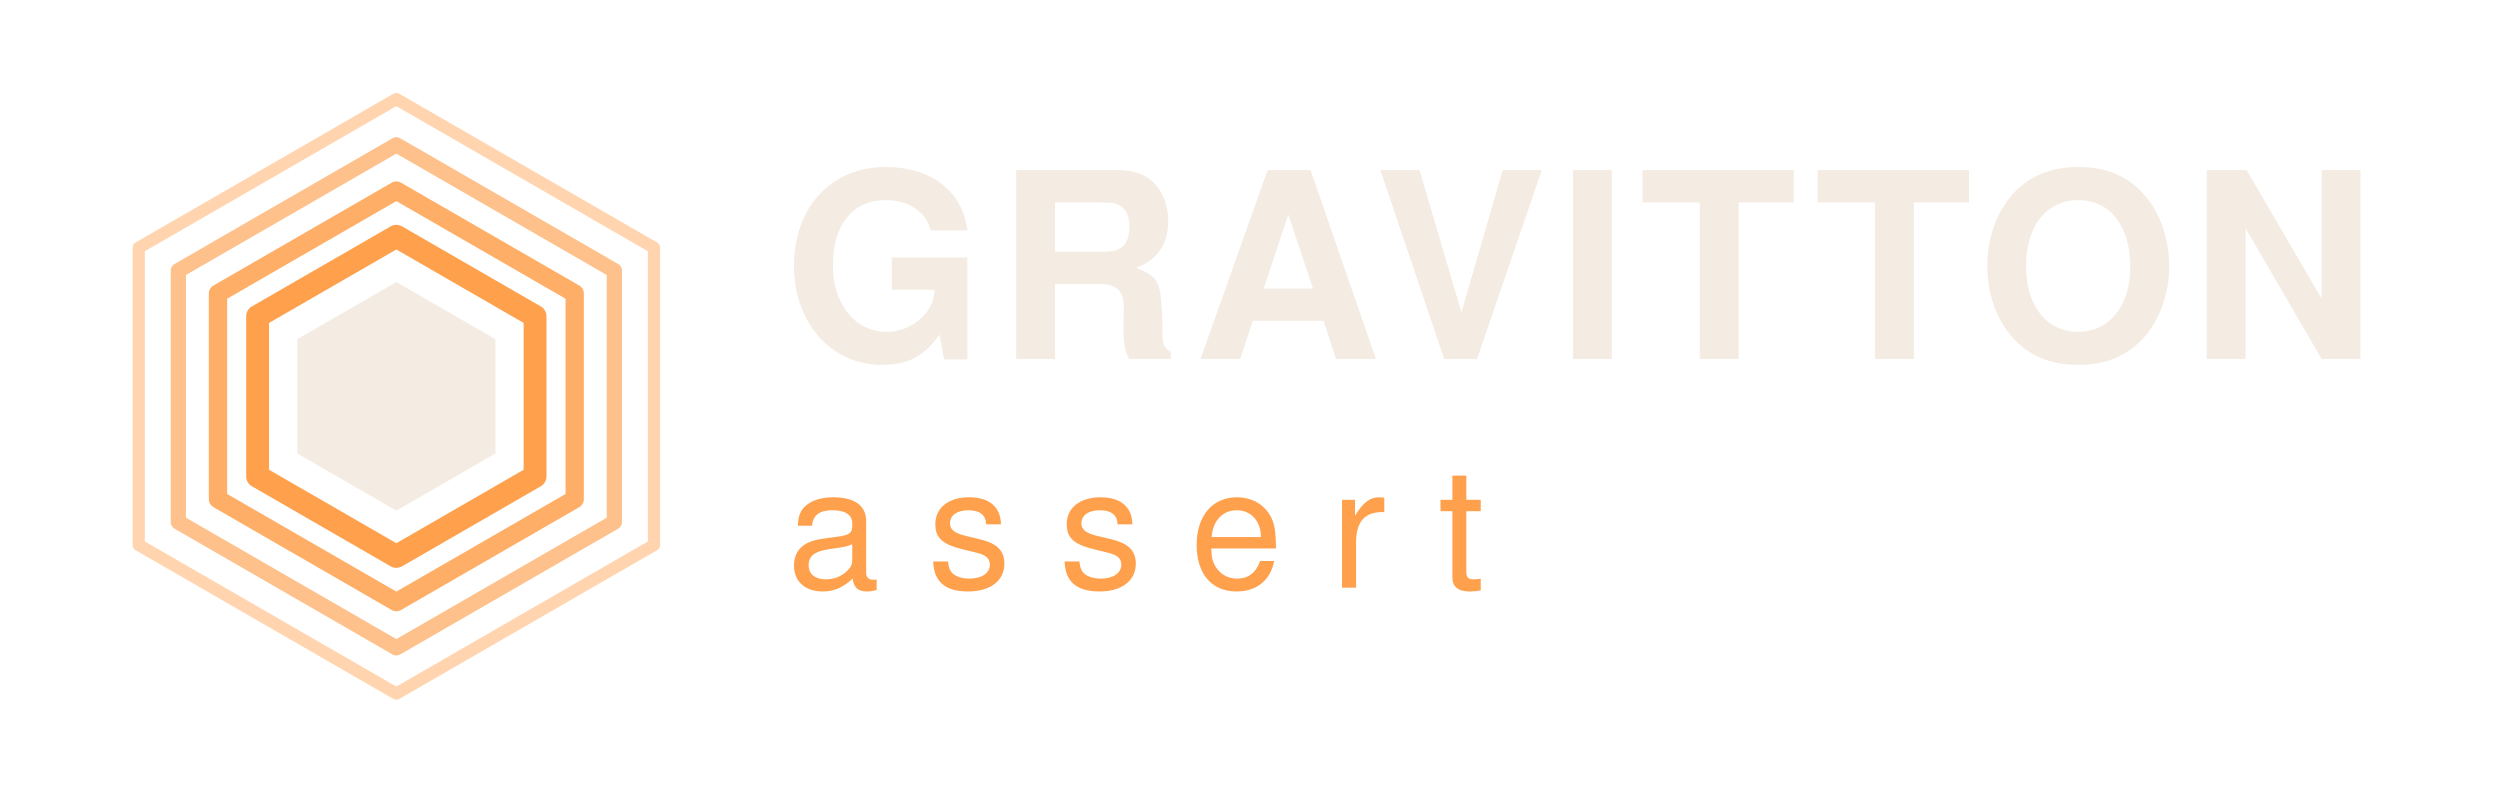
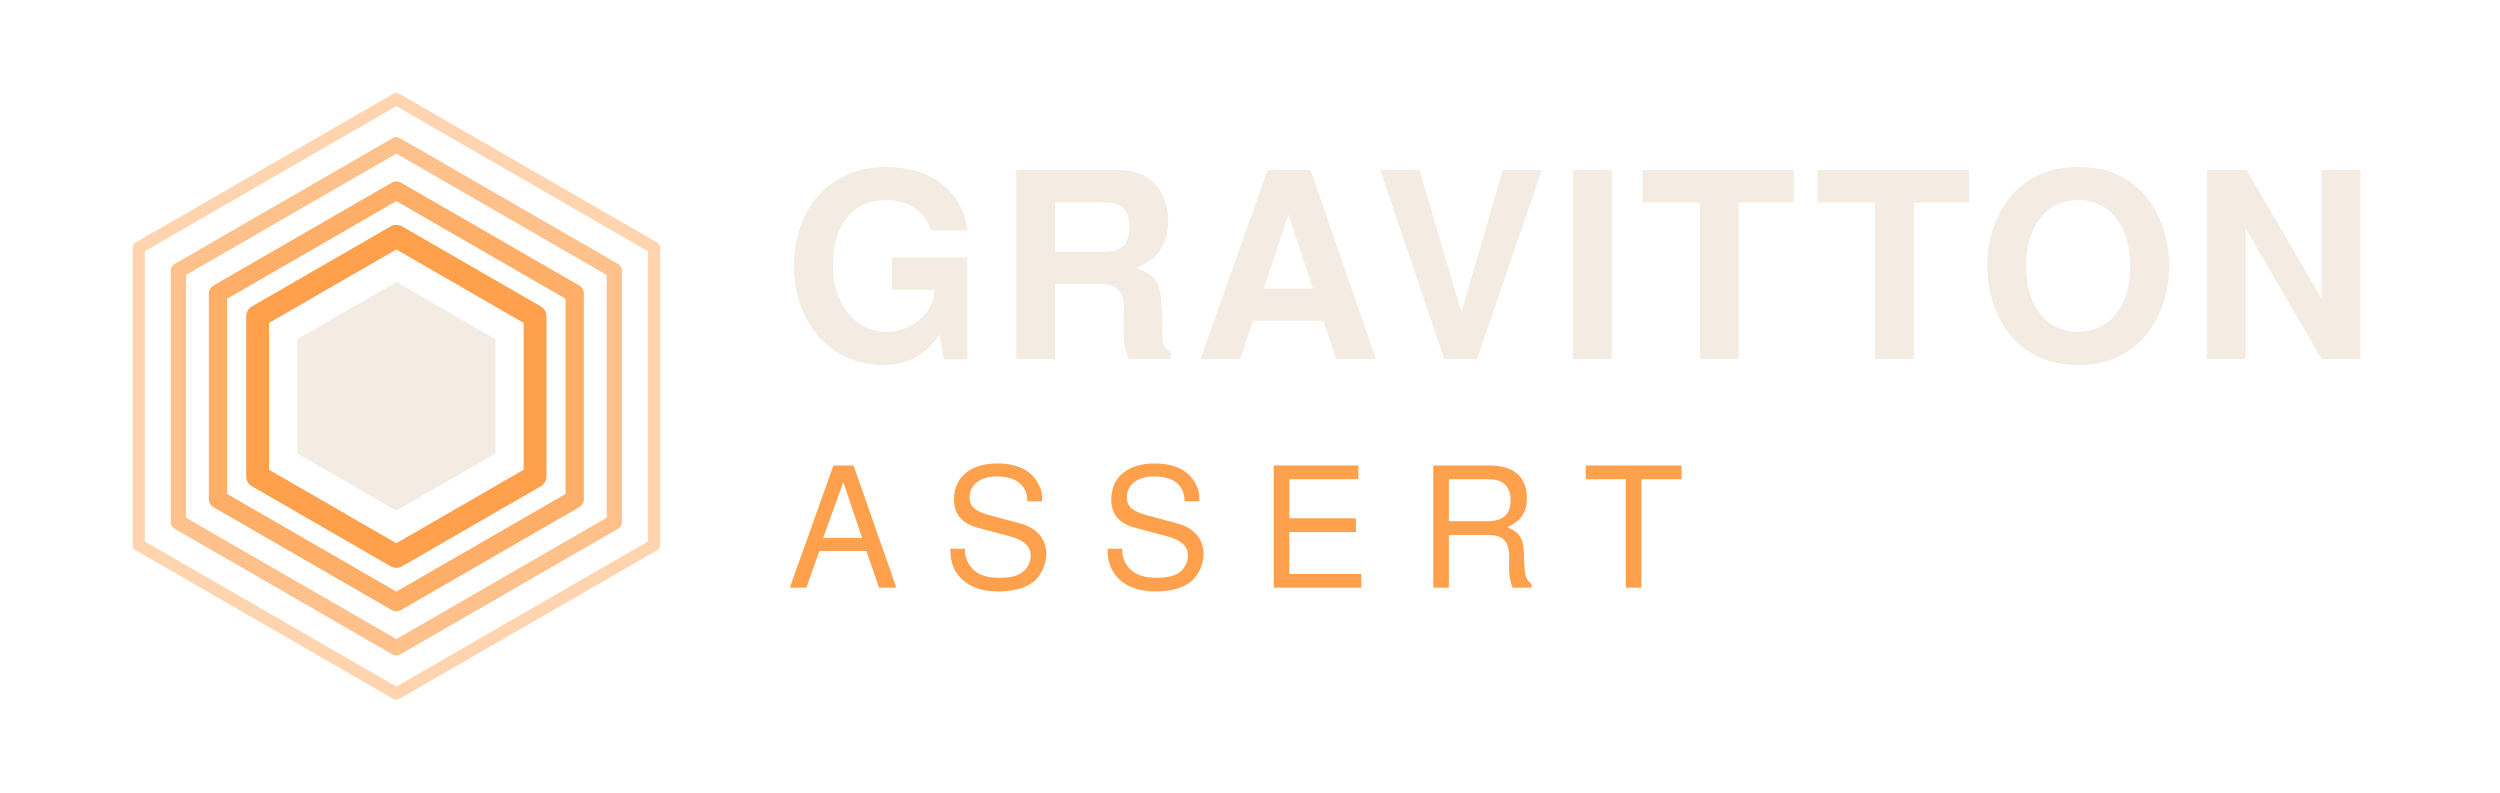
<svg xmlns="http://www.w3.org/2000/svg" width="328" height="104" viewBox="0 0 328 104" role="img" aria-label="Gravitton assert">
  <g>
    <polygon points="85.8,71.5 52.0,91.0 18.2,71.5 18.2,32.5 52.0,13.0 85.8,32.5" fill="none" stroke="#ffa04d" stroke-width="1.6" stroke-linejoin="round" opacity="0.45" />
    <polygon points="80.6,68.5 52.0,85.0 23.4,68.5 23.4,35.5 52.0,19.0 80.6,35.5" fill="none" stroke="#ffa04d" stroke-width="2.0" stroke-linejoin="round" opacity="0.65" />
    <polygon points="75.4,65.5 52.0,79.0 28.6,65.5 28.6,38.5 52.0,25.0 75.4,38.5" fill="none" stroke="#ffa04d" stroke-width="2.4" stroke-linejoin="round" opacity="0.85" />
    <polygon points="70.2,62.5 52.0,73.0 33.8,62.5 33.8,41.5 52.0,31.0 70.2,41.5" fill="none" stroke="#ffa04d" stroke-width="3.0" stroke-linejoin="round" opacity="1.0" />
    <polygon points="65.0,59.5 52.0,67.0 39.0,59.5 39.0,44.5 52.0,37.0 65.0,44.5" fill="#f4ece3" />
  </g>
  <text x="102.75" y="47.1" font-family="Helvetica Neue, Helvetica, Arial, sans-serif" font-size="34" font-weight="700" letter-spacing="1.4" fill="#f4ece3">GRAVITTON</text>
-   <text x="103.25" y="77.1" font-family="Helvetica Neue, Helvetica, Arial, sans-serif" font-size="22" font-weight="400" letter-spacing="6.2" fill="#ffa04d">assert</text>
+   <text x="103.25" y="77.1" font-family="Helvetica Neue, Helvetica, Arial, sans-serif" font-size="22" font-weight="400" letter-spacing="6.2" fill="#ffa04d">ASSERT</text>
</svg>
